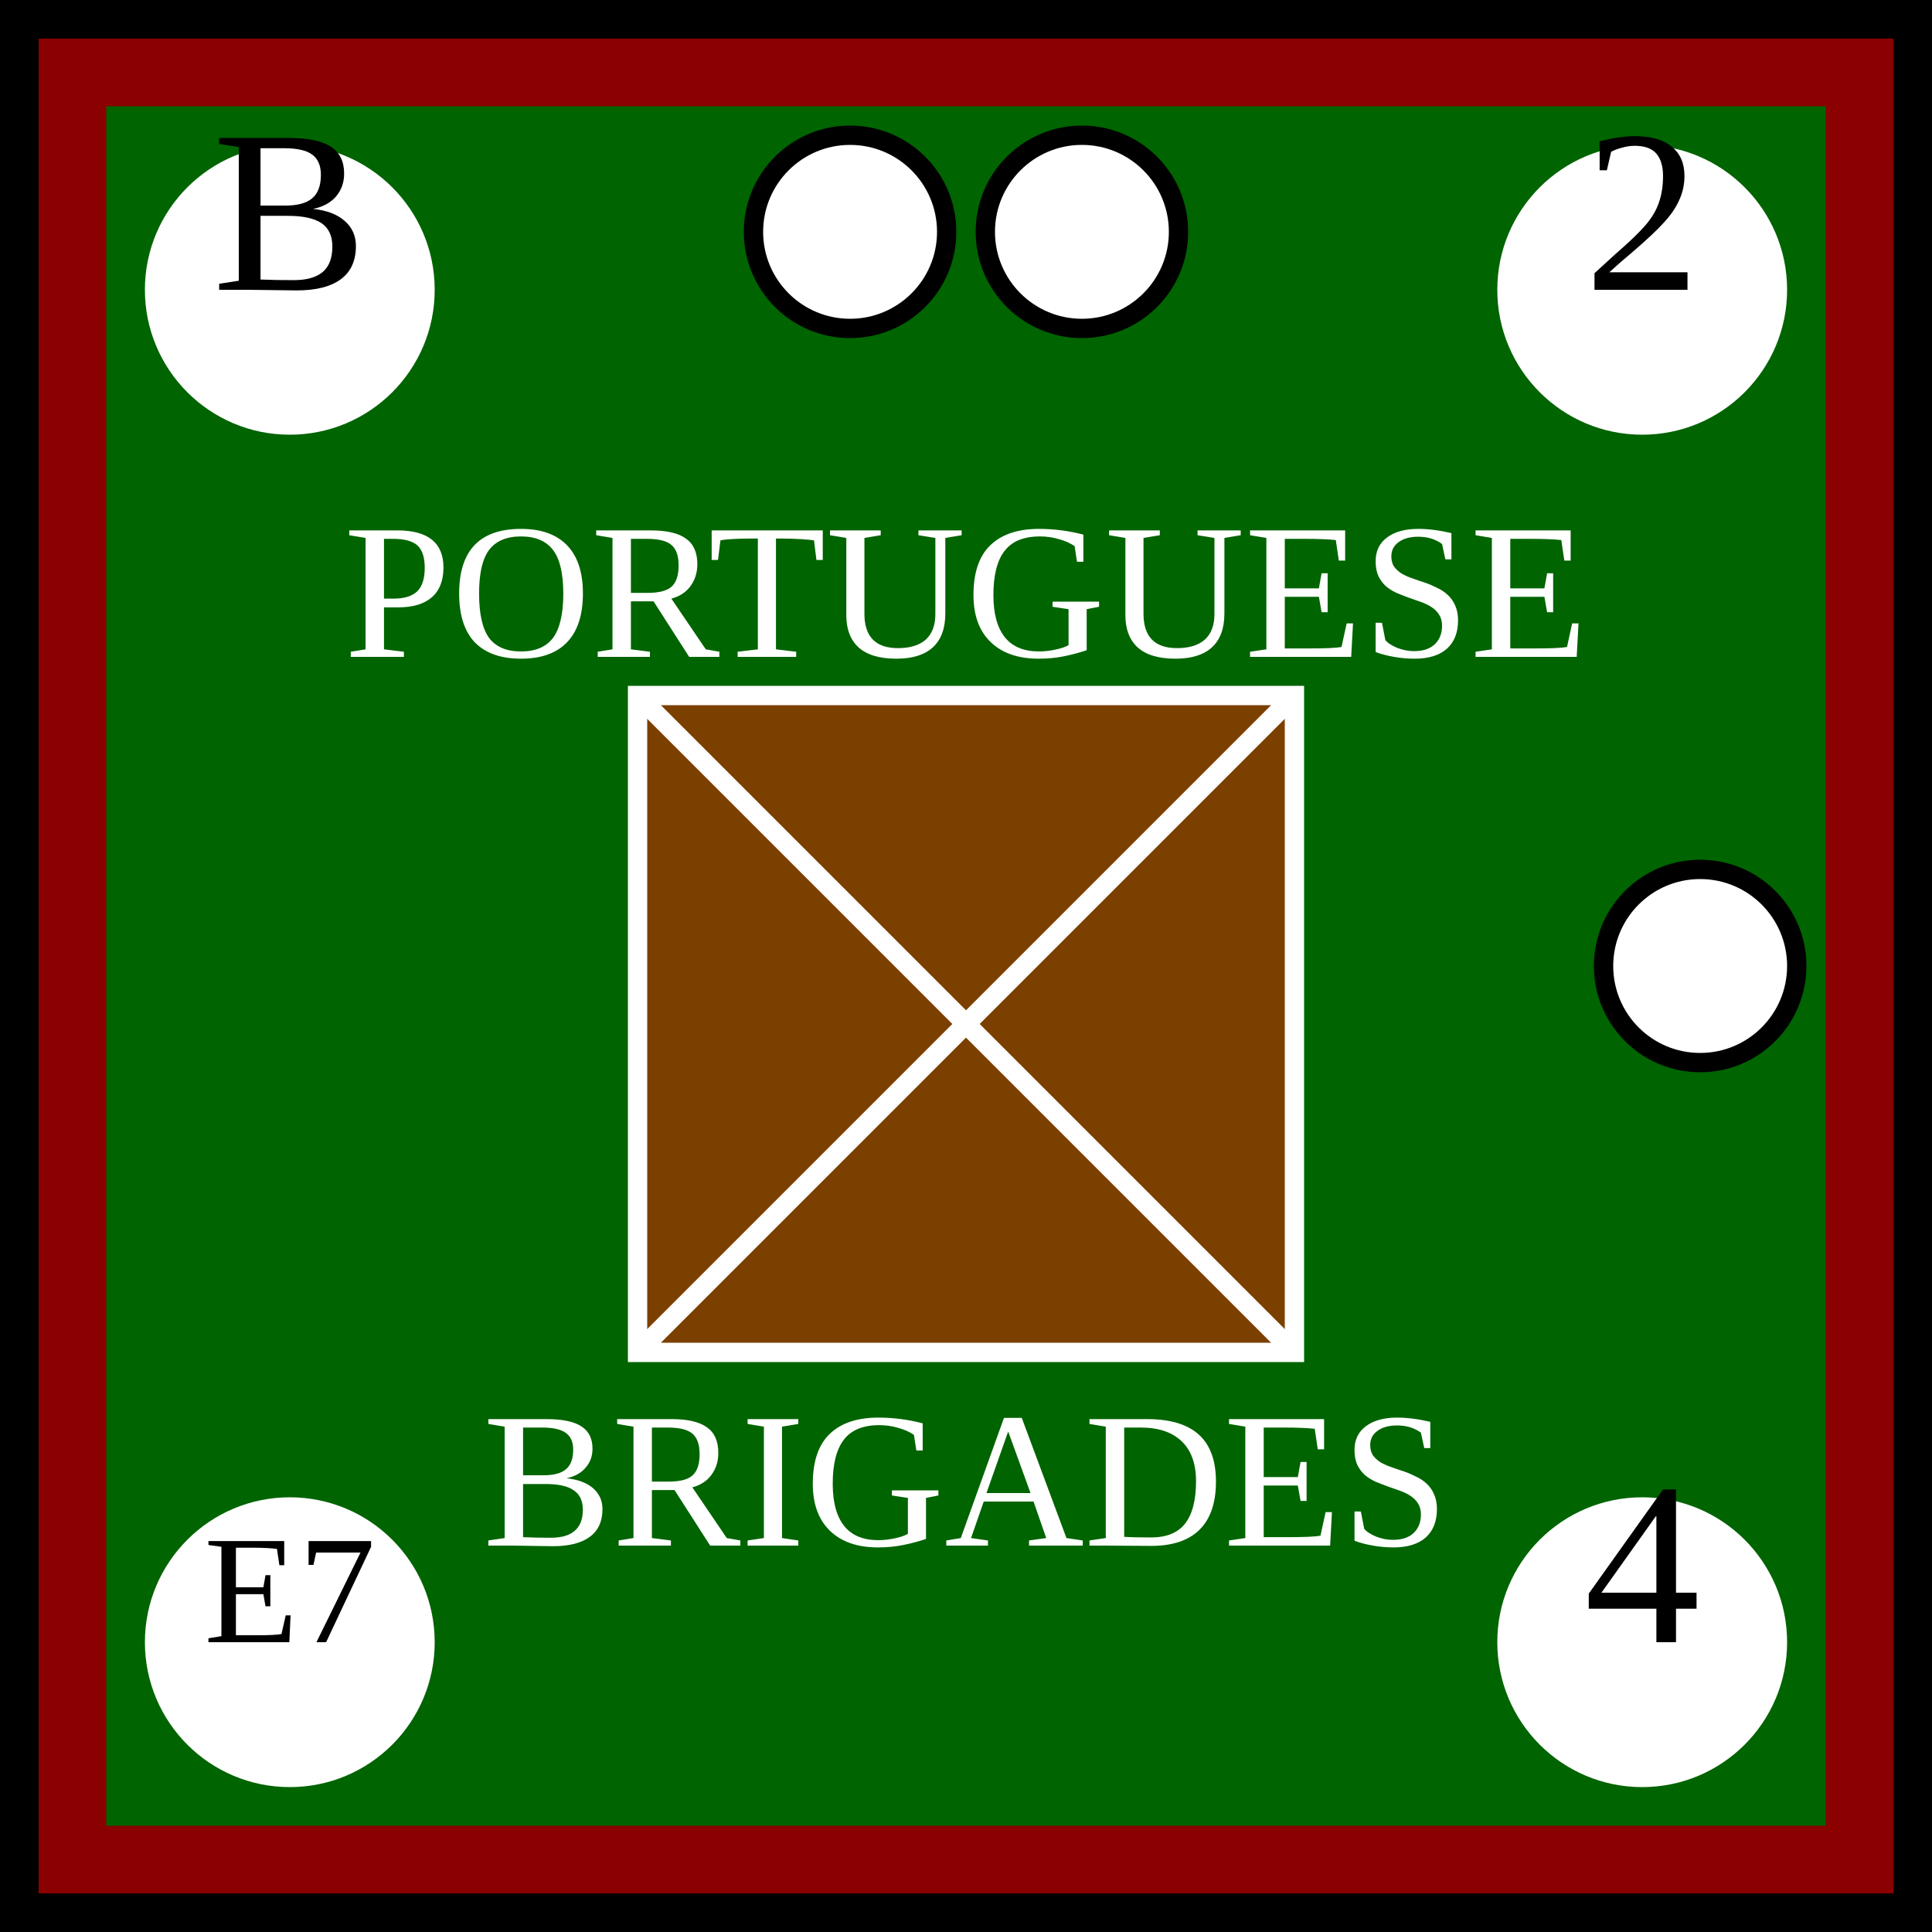
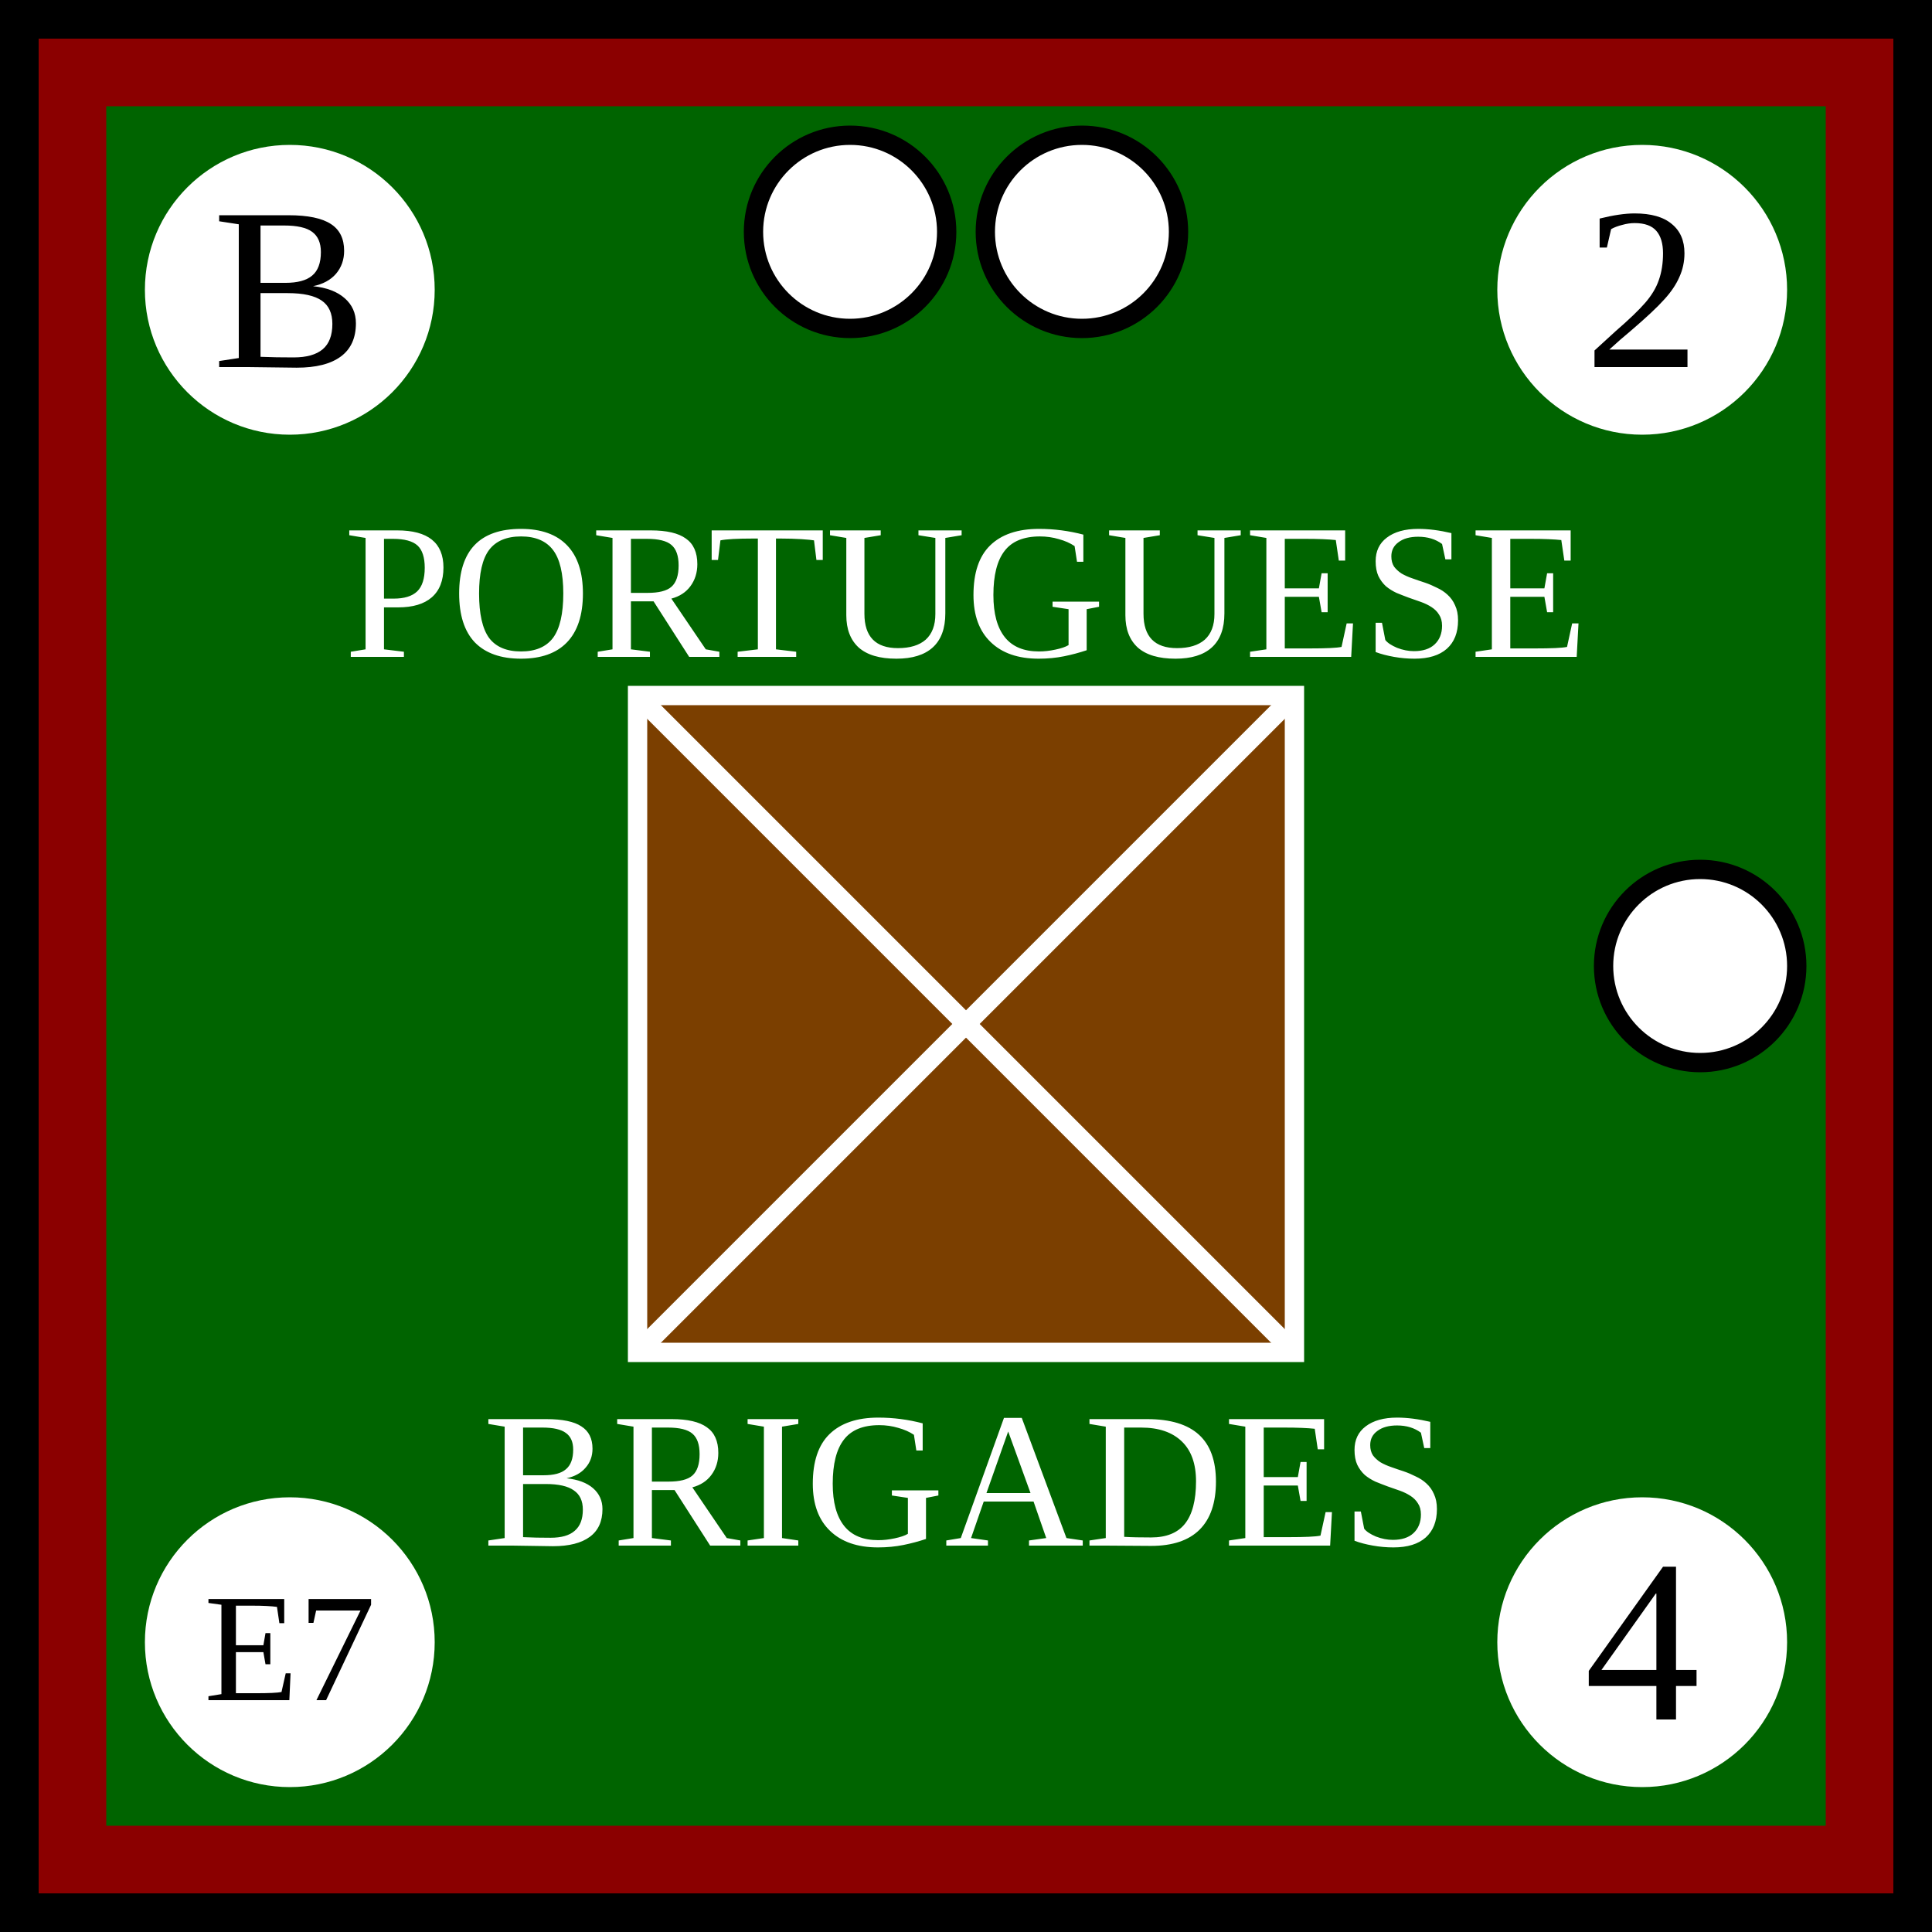
<svg xmlns="http://www.w3.org/2000/svg" xmlns:xlink="http://www.w3.org/1999/xlink" viewBox="0 0 100 100" width="100" height="100">
  <defs id="common">
    <rect id="background" width="100" height="100" fill="darkgreen" stroke="darkred" stroke-width="11" />
    <g id="border" stroke="black" stroke-width="2">
      <line x1="0" y1="1" x2="100" y2="1" />
      <line x1="1" y1="1" x2="1" y2="100" />
      <line x1="0" y1="99" x2="100" y2="99" />
      <line x1="99" y1="1" x2="99" y2="100" />
    </g>
    <clipPath id="block">
      <use xlink:href="#background" />
    </clipPath>
  </defs>
  <g id="unit">
    <use xlink:href="#background" clip-path="url(#block)" />
    <use xlink:href="#border" clip-path="url(#block)" />
    <g id="symbol" text-anchor="middle">
      <text x="50" y="34" font-size="10" fill="white">PORTUGUESE</text>
      <text x="50" y="80" font-size="10" fill="white">BRIGADES</text>
      <rect x="33" y="36" width="34" height="34" fill="rgb(123, 63, 0)" stroke="white" />
      <line x1="33" y1="36" x2="67" y2="70" stroke="white" />
      <line x1="33" y1="70" x2="67" y2="36" stroke="white" />
    </g>
    <g id="attributes" text-anchor="middle" font-size="12" fill="white">
      <g id="initiative">
        <circle cx="15" cy="15" r="7.5" />
-         <text x="15" y="15" fill="black">B</text>
+         <text x="15" y="19" fill="black">B</text>
      </g>
      <g id="firepower">
        <circle cx="85" cy="15" r="7.5" />
-         <text x="85" y="15" fill="black">2</text>
+         <text x="85" y="19" fill="black">2</text>
      </g>
      <g id="movement">
        <circle cx="85" cy="85" r="7.5" />
-         <text x="85" y="85" fill="black">4</text>
+         <text x="85" y="89" fill="black">4</text>
      </g>
      <g id="arrival">
        <circle cx="15" cy="85" r="7.5" />
-         <text x="15" y="85" font-size="8" fill="black">E7</text>
+         <text x="15" y="88" font-size="8" fill="black">E7</text>
      </g>
    </g>
    <g id="pips" stroke="black" fill="white">
      <g id="strength2">
        <circle id="bottomleft" cx="44" cy="12" r="5" />
        <circle id="bottomright" cx="56" cy="12" r="5" />
      </g>
      <g id="strength1">
        <circle id="leftcenter" cx="88" cy="50" r="5" />
      </g>
    </g>
  </g>
</svg>
